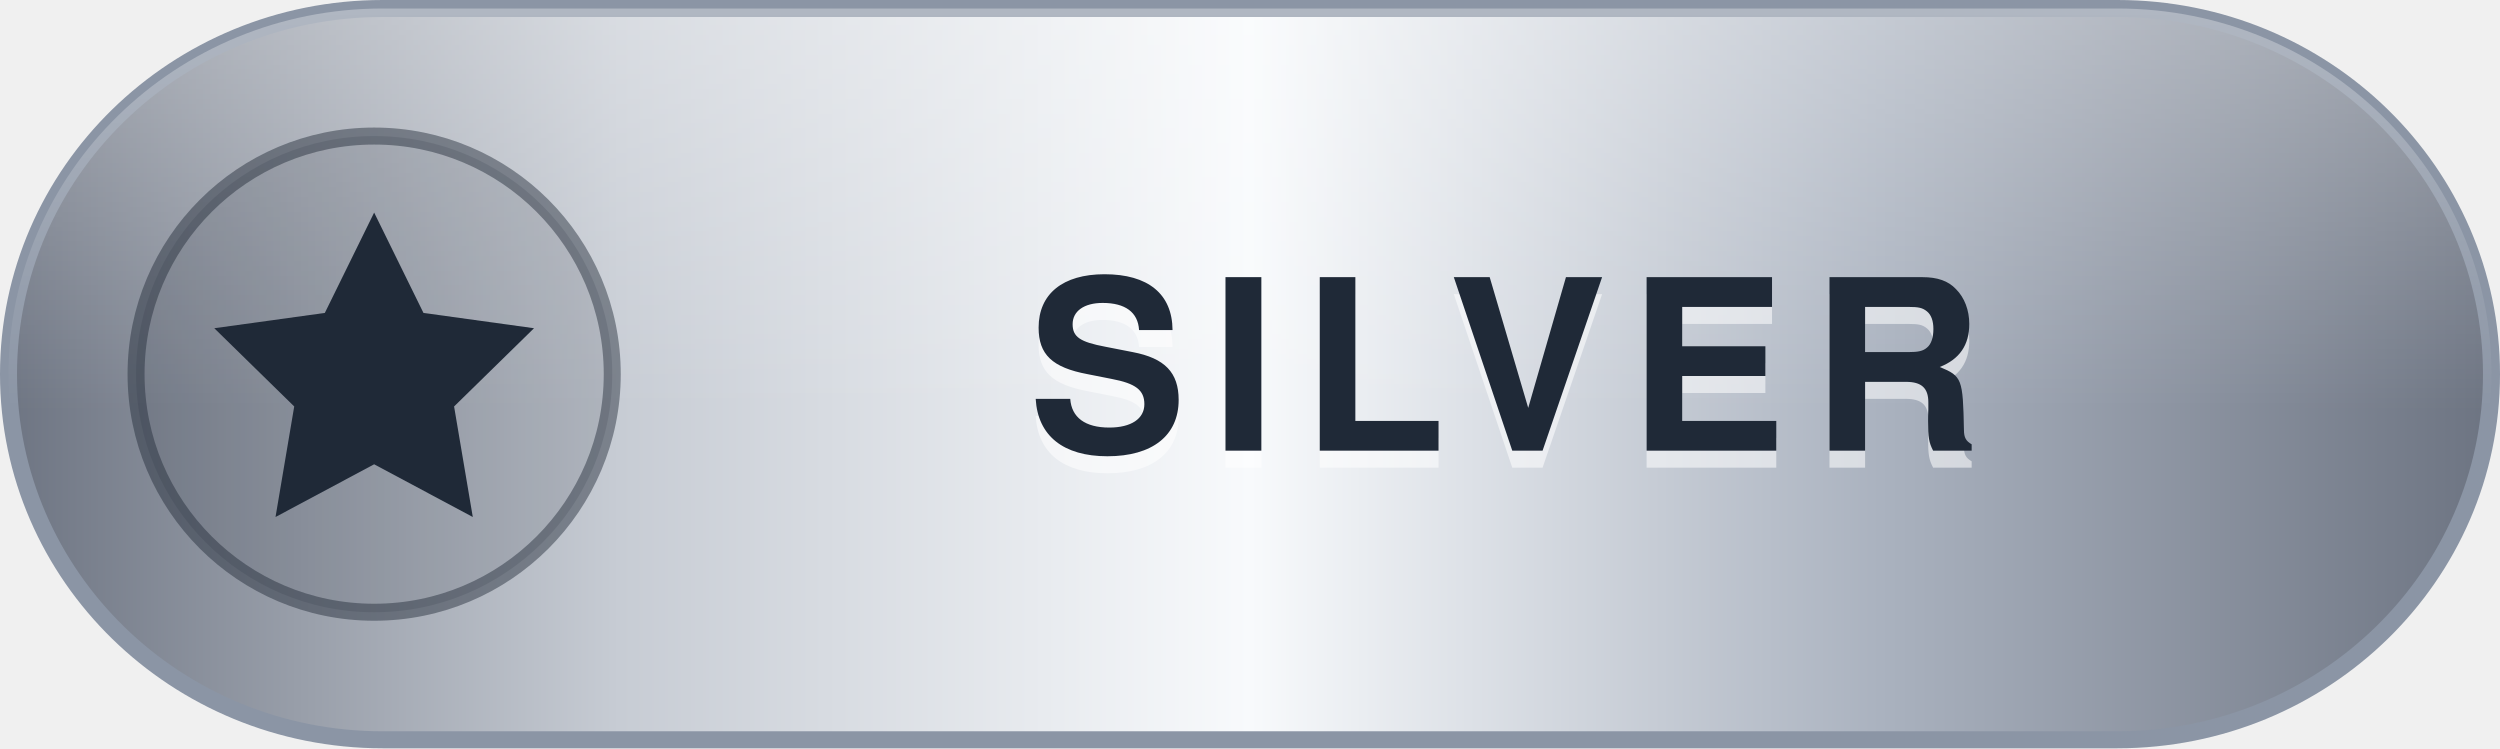
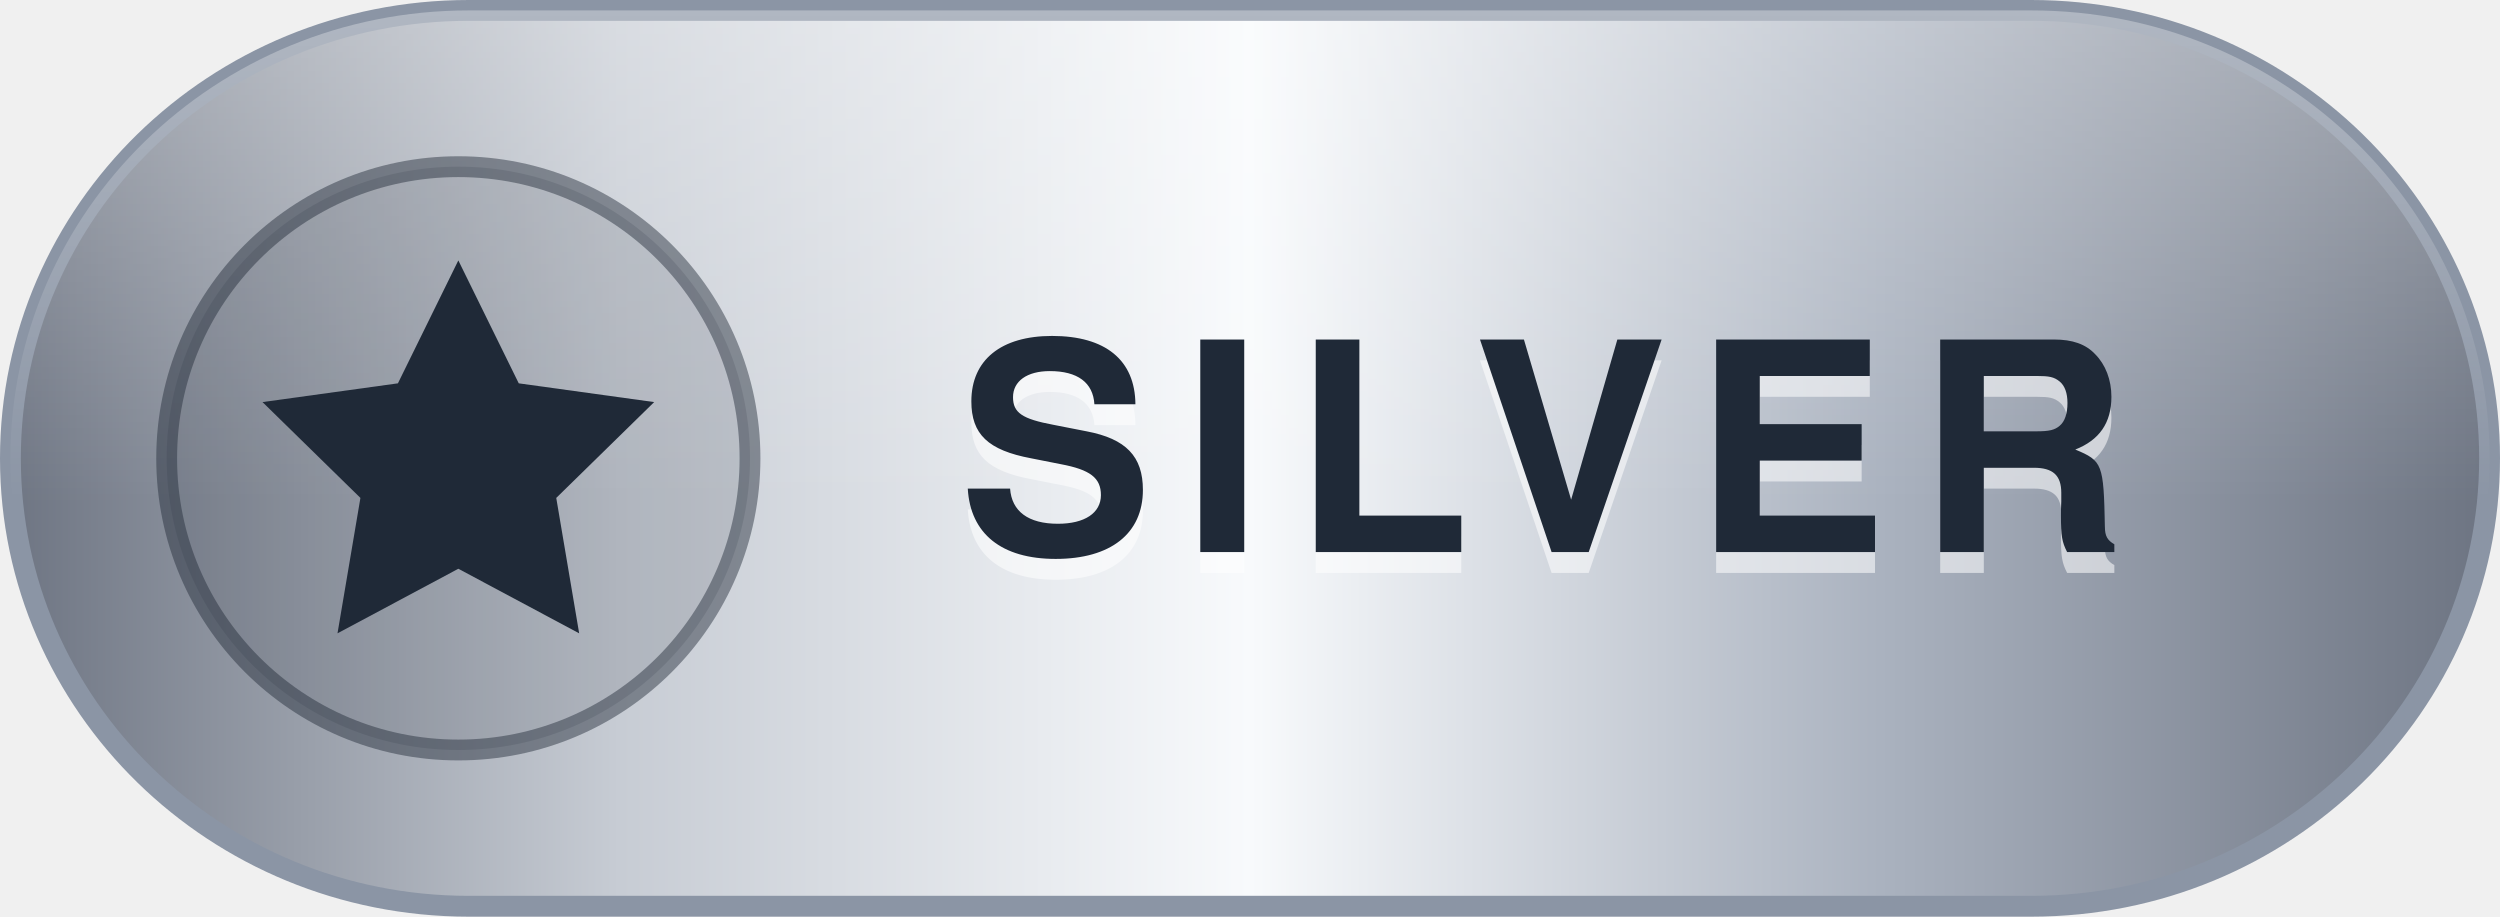
- <svg xmlns="http://www.w3.org/2000/svg" width="147" height="44" viewBox="0 0 147 44" role="img" aria-label="AgentiLoop Silver">
+ <svg xmlns="http://www.w3.org/2000/svg" width="120" height="44" viewBox="0 0 120 44" role="img" aria-label="AgentiLoop Silver">
  <defs>
    <linearGradient id="m" x1="0" y1="0" x2="1" y2="0">
      <stop offset="0.00" stop-color="#6b7280" />
      <stop offset="0.25" stop-color="#c7ccd4" />
      <stop offset="0.50" stop-color="#f8fafc" />
      <stop offset="0.75" stop-color="#aab2bf" />
      <stop offset="1.00" stop-color="#6b7280" />
    </linearGradient>
    <linearGradient id="s" x1="0" y1="0" x2="0" y2="1">
      <stop offset="0" stop-color="#fff" stop-opacity=".32" />
      <stop offset=".55" stop-color="#fff" stop-opacity="0" />
    </linearGradient>
  </defs>
-   <rect x=".5" y=".5" width="146" height="43" rx="22" fill="url(#m)" stroke="#8b95a5" />
-   <rect x=".5" y=".5" width="146" height="43" rx="22" fill="url(#s)" />
+   <rect x=".5" y=".5" width="119" height="43" rx="22" fill="url(#m)" stroke="#8b95a5" />
+   <rect x=".5" y=".5" width="119" height="43" rx="22" fill="url(#s)" />
  <circle cx="22" cy="22" r="14" fill="#1f2937" fill-opacity=".14" stroke="#1f2937" stroke-opacity=".45" />
  <path d="M22 12.5l2.9 5.9 6.5.9-4.7 4.6 1.1 6.5L22 27.3l-5.8 3.1 1.1-6.5-4.7-4.6 6.5-.9z" fill="#1f2937" />
-   <text x="88.5" y="27.5" text-anchor="middle" font-family="-apple-system, BlinkMacSystemFont, 'Segoe UI', Helvetica, Arial, sans-serif" font-size="14" font-weight="800" letter-spacing="1.4" fill="#ffffff" fill-opacity=".55">SILVER</text>
-   <text x="88.5" y="26.5" text-anchor="middle" font-family="-apple-system, BlinkMacSystemFont, 'Segoe UI', Helvetica, Arial, sans-serif" font-size="14" font-weight="800" letter-spacing="1.4" fill="#1f2937">SILVER</text>
+   <text x="46" y="27.5" text-anchor="start" font-family="-apple-system, BlinkMacSystemFont, 'Segoe UI', Helvetica, Arial, sans-serif" font-size="14" font-weight="800" letter-spacing="1.4" fill="#ffffff" fill-opacity=".55">SILVER</text>
+   <text x="46" y="26.5" text-anchor="start" font-family="-apple-system, BlinkMacSystemFont, 'Segoe UI', Helvetica, Arial, sans-serif" font-size="14" font-weight="800" letter-spacing="1.4" fill="#1f2937">SILVER</text>
</svg>
